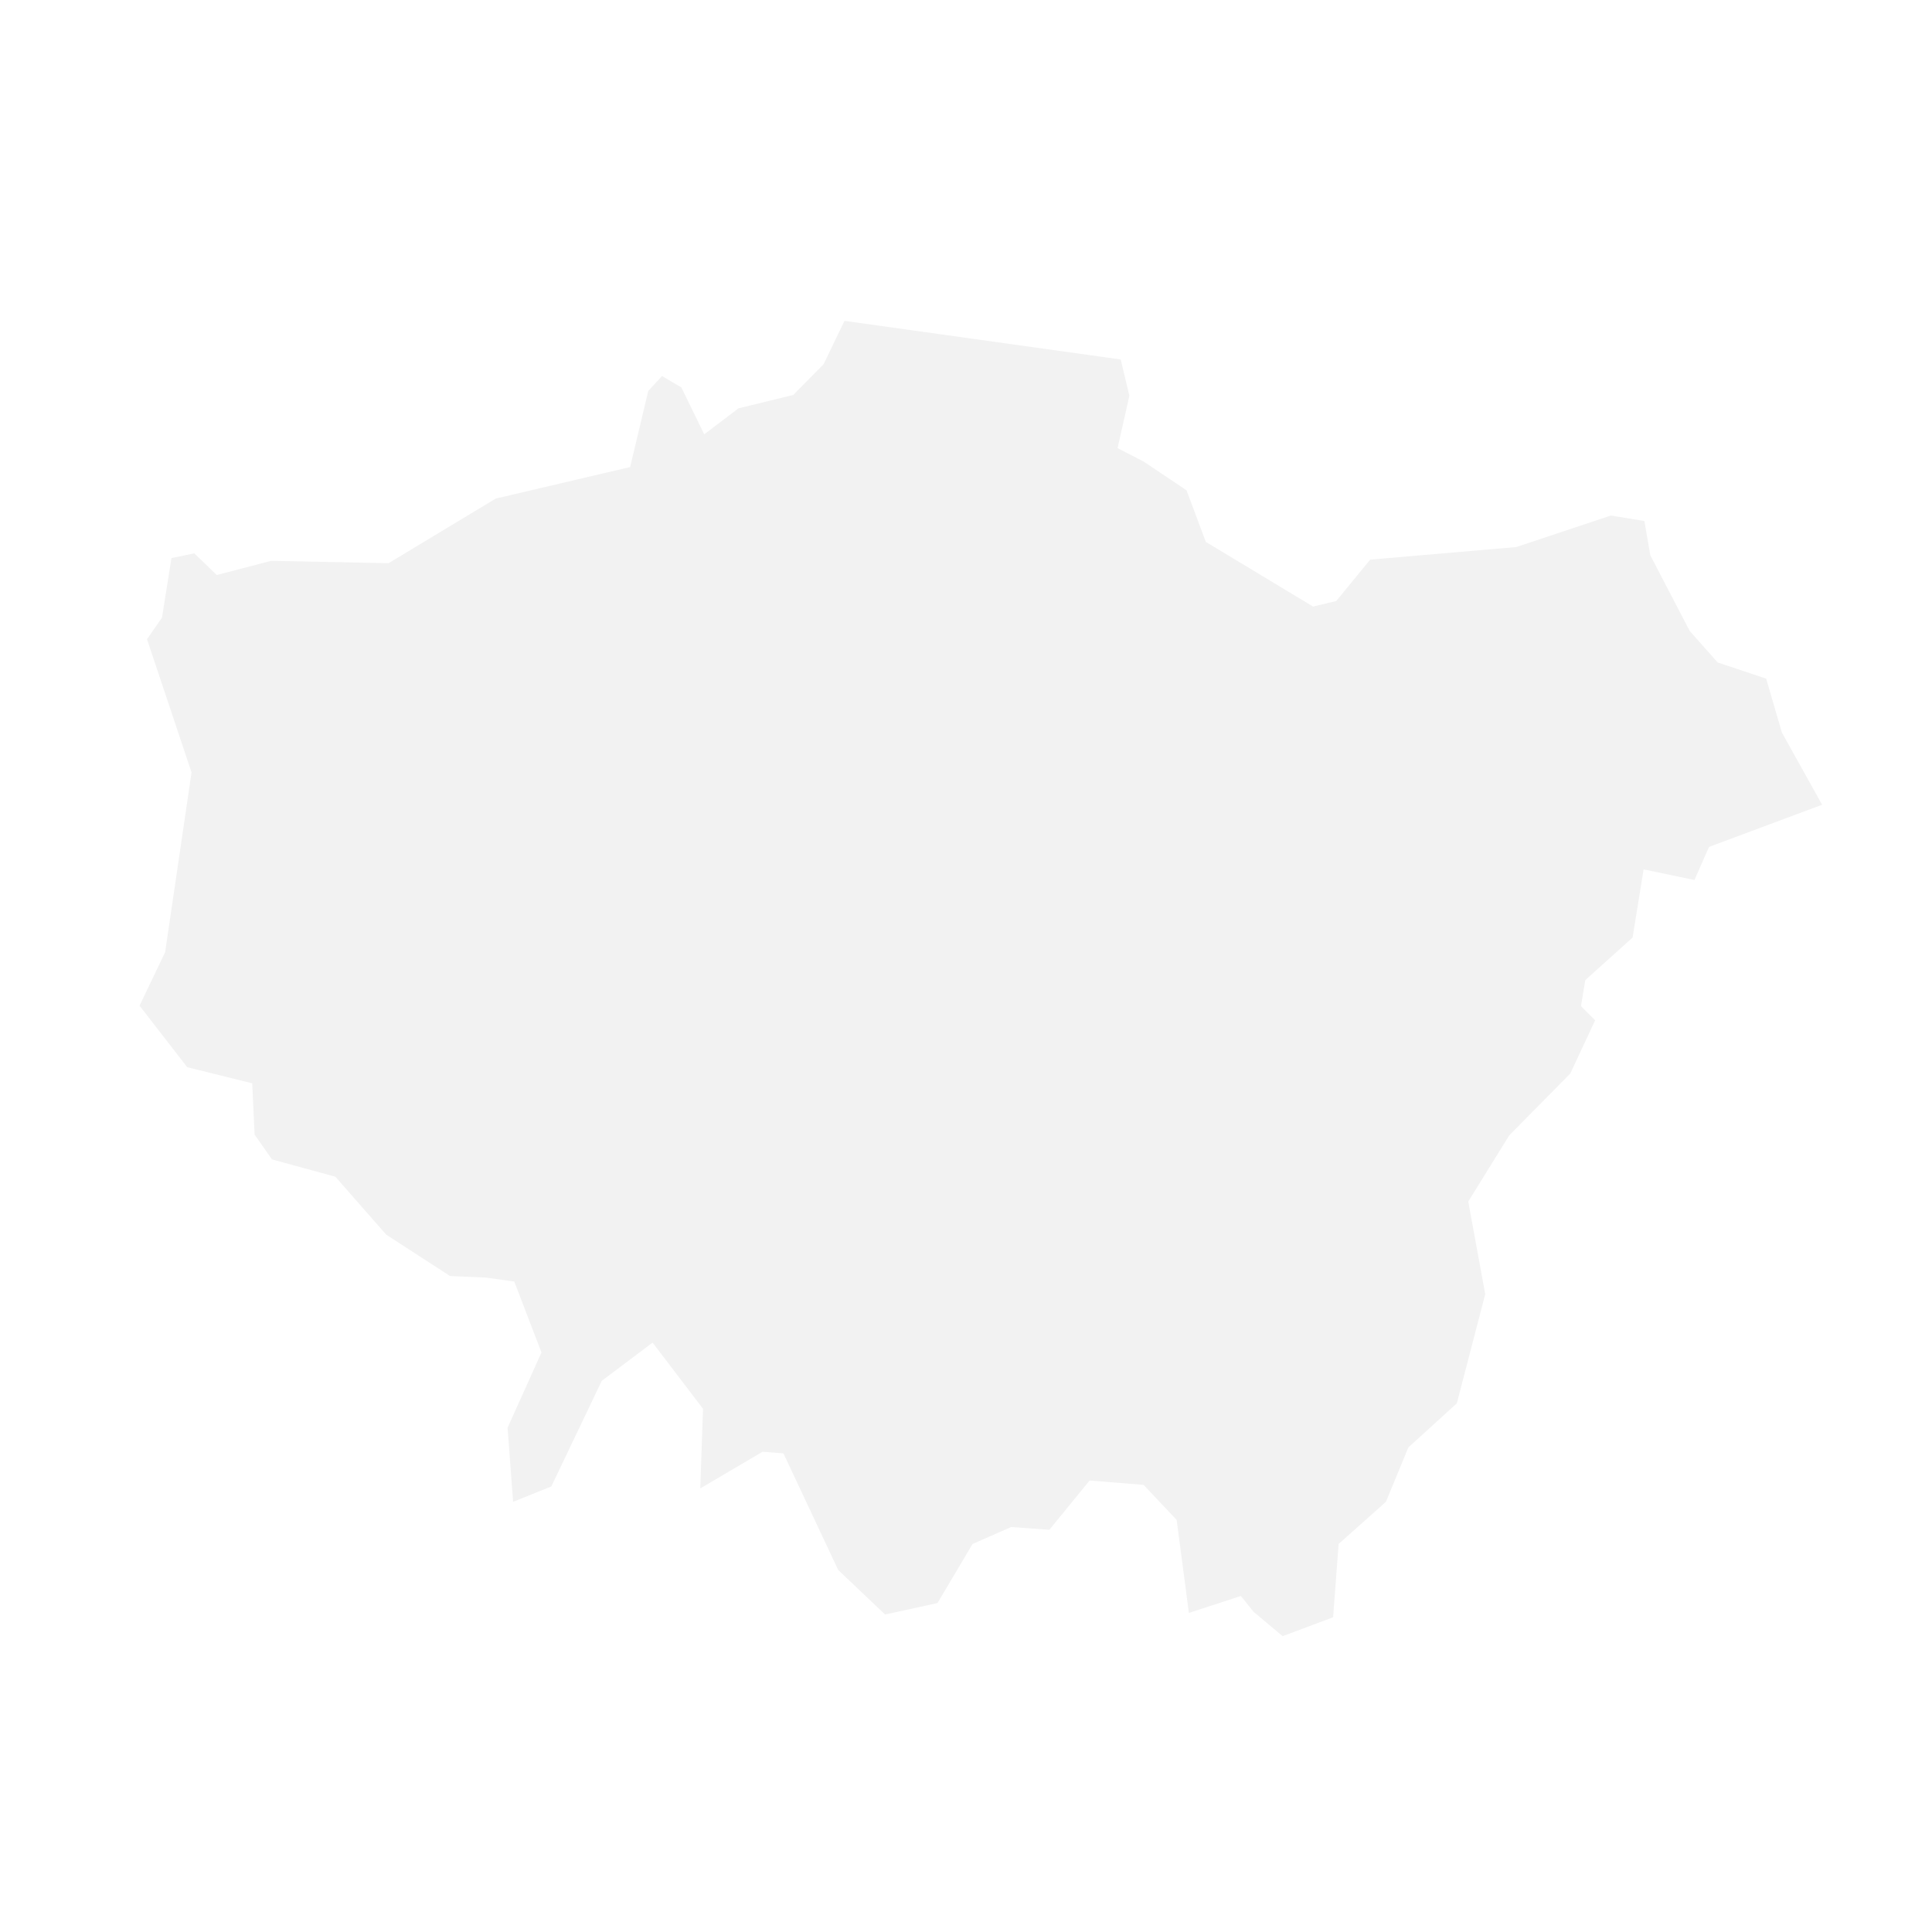
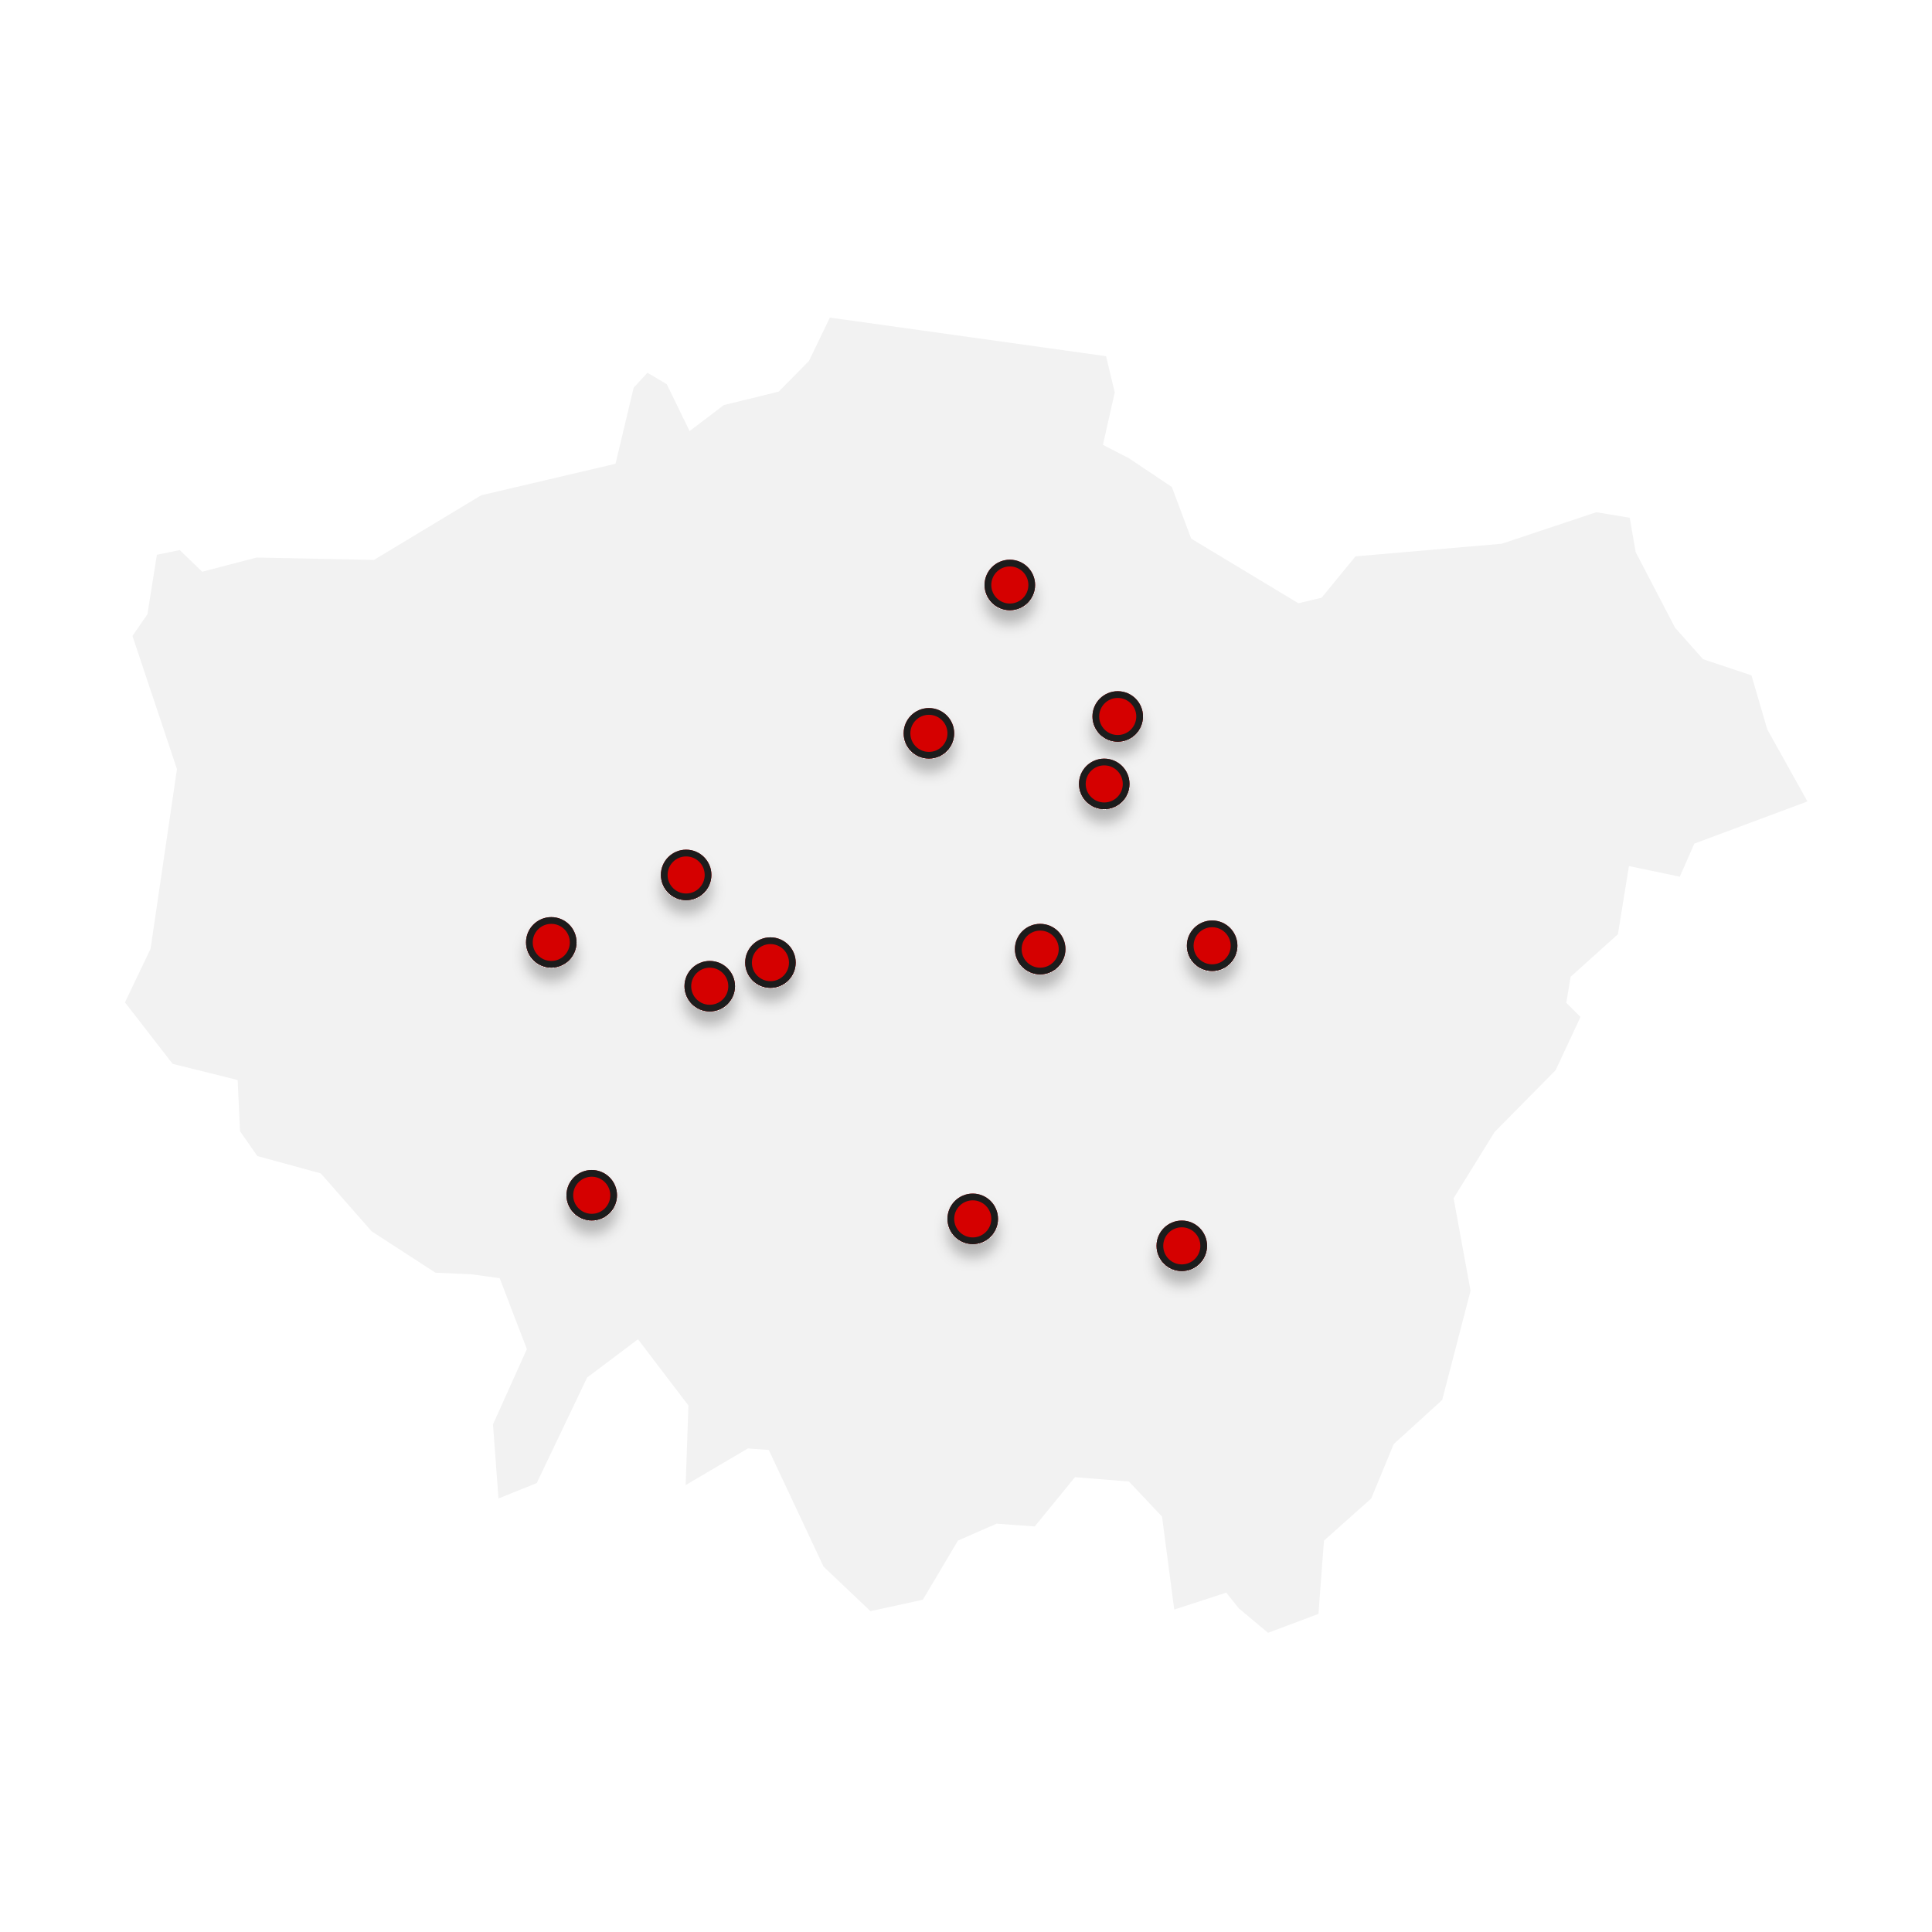
- <svg xmlns="http://www.w3.org/2000/svg" width="122" height="122" viewBox="0 0 122 122" fill="none">
-   <rect width="122" height="122" />
-   <path d="M9.284 40.366L10.23 38.998L10.827 35.241L12.27 34.942L13.688 36.311L17.122 35.415L24.537 35.564L31.306 31.483L39.791 29.493L40.935 24.69L41.806 23.745L43.026 24.466L44.469 27.427L46.633 25.785L50.092 24.939L52.008 22.998L53.327 20.261L70.77 22.7L71.317 24.989L70.571 28.298L72.213 29.144L74.925 30.961L76.145 34.22L82.913 38.301L84.381 37.953L86.521 35.34L95.752 34.544L101.724 32.553L103.839 32.902L104.212 35.066L106.701 39.844L108.467 41.834L111.528 42.855L112.523 46.264L115.061 50.817L107.92 53.48L106.999 55.57L103.789 54.898L103.093 59.203L100.107 61.89L99.833 63.532L100.729 64.428L99.161 67.787L95.304 71.694L92.716 75.874L93.787 81.721L91.995 88.614L88.934 91.401L87.516 94.835L84.53 97.497L84.182 102.125L80.997 103.319L79.155 101.777L78.359 100.781L75.075 101.851L74.303 95.979L72.213 93.764L68.804 93.491L66.266 96.601L63.852 96.427L61.414 97.497L59.199 101.229L55.89 101.951L52.929 99.139L49.47 91.774L48.151 91.674L44.22 93.989L44.394 88.962L41.209 84.782L37.999 87.196L34.814 93.864L32.401 94.835L32.052 90.157L34.192 85.404L32.475 80.925L30.684 80.676L28.419 80.577L24.388 77.964L21.178 74.306L17.172 73.212L16.077 71.644L15.928 68.409L11.822 67.389L8.812 63.507L10.429 60.123L12.096 48.777L9.284 40.366Z" fill="#F2F2F2" />
+ <svg xmlns="http://www.w3.org/2000/svg" width="573" height="573" viewBox="0 0 573 573" fill="none">
+   <path d="M39.282 188.614L43.722 182.187L46.527 164.541L53.305 163.139L59.966 169.566L76.093 165.359L110.917 166.06L142.703 146.895L182.552 137.546L187.928 114.992L192.018 110.552L197.745 113.94L204.522 127.847L214.689 120.134L230.933 116.161L239.931 107.045L246.125 94.191L328.044 105.643L330.615 116.395L327.109 131.937L334.822 135.91L347.56 144.441L353.286 159.749L385.072 178.914L391.967 177.278L402.017 165.008L445.373 161.268L473.419 151.92L483.352 153.556L485.105 163.723L496.791 186.16L505.088 195.508L519.462 200.3L524.136 216.31L536.056 237.695L502.517 250.198L498.193 260.015L483.118 256.859L479.846 277.077L465.823 289.697L464.537 297.41L468.745 301.617L461.382 317.393L443.268 335.74L431.115 355.372L436.14 382.834L427.727 415.205L413.352 428.293L406.692 444.42L392.668 456.923L391.032 478.659L376.074 484.268L367.426 477.023L363.686 472.348L348.261 477.373L344.638 449.795L334.822 439.394L318.812 438.109L306.892 452.716L295.557 451.898L284.104 456.923L273.704 474.452L258.162 477.841L244.255 464.636L228.011 430.045L221.818 429.578L203.354 440.446L204.172 416.84L189.214 397.208L174.139 408.544L159.18 439.862L147.845 444.42L146.209 422.45L156.259 400.129L148.195 379.095L139.782 377.926L129.148 377.459L110.216 365.188L95.141 348.01L76.327 342.869L71.185 335.506L70.484 320.314L51.201 315.523L37.061 297.293L44.657 281.4L52.487 228.112L39.282 188.614Z" fill="#F2F2F2" />
+   <g filter="url(#filter0_d_337_183)">
+     <circle cx="288.5" cy="361.5" r="7.5" fill="#D50000" />
+     <circle cx="288.5" cy="361.5" r="6.5" stroke="#1C1C1C" stroke-width="2" />
+   </g>
+   <g filter="url(#filter1_d_337_183)">
+     <circle cx="175.5" cy="354.5" r="7.5" fill="#D50000" />
+     <circle cx="175.5" cy="354.5" r="6.5" stroke="#1C1C1C" stroke-width="2" />
+   </g>
+   <g filter="url(#filter2_d_337_183)">
+     <circle cx="350.5" cy="369.5" r="7.5" fill="#D50000" />
+     <circle cx="350.5" cy="369.5" r="6.5" stroke="#1C1C1C" stroke-width="2" />
+   </g>
+   <g filter="url(#filter3_d_337_183)">
+     <circle cx="163.5" cy="279.5" r="7.5" fill="#D50000" />
+     <circle cx="163.5" cy="279.5" r="6.5" stroke="#1C1C1C" stroke-width="2" />
+   </g>
+   <g filter="url(#filter4_d_337_183)">
+     <circle cx="210.5" cy="292.5" r="7.5" fill="#D50000" />
+     <circle cx="210.5" cy="292.5" r="6.5" stroke="#1C1C1C" stroke-width="2" />
+   </g>
+   <g filter="url(#filter5_d_337_183)">
+     <circle cx="228.5" cy="285.5" r="7.5" fill="#D50000" />
+     <circle cx="228.5" cy="285.5" r="6.5" stroke="#1C1C1C" stroke-width="2" />
+   </g>
+   <g filter="url(#filter6_d_337_183)">
+     <circle cx="203.5" cy="259.5" r="7.5" fill="#D50000" />
+     <circle cx="203.5" cy="259.5" r="6.5" stroke="#1C1C1C" stroke-width="2" />
+   </g>
+   <g filter="url(#filter7_d_337_183)">
+     <circle cx="308.5" cy="281.5" r="7.5" fill="#D50000" />
+     <circle cx="308.5" cy="281.5" r="6.5" stroke="#1C1C1C" stroke-width="2" />
+   </g>
+   <g filter="url(#filter8_d_337_183)">
+     <circle cx="359.5" cy="280.5" r="7.5" fill="#D50000" />
+     <circle cx="359.5" cy="280.5" r="6.5" stroke="#1C1C1C" stroke-width="2" />
+   </g>
+   <g filter="url(#filter9_d_337_183)">
+     <circle cx="327.5" cy="232.5" r="7.5" fill="#D50000" />
+     <circle cx="327.5" cy="232.5" r="6.5" stroke="#1C1C1C" stroke-width="2" />
+   </g>
+   <g filter="url(#filter10_d_337_183)">
+     <circle cx="275.5" cy="217.5" r="7.5" fill="#D50000" />
+     <circle cx="275.5" cy="217.5" r="6.5" stroke="#1C1C1C" stroke-width="2" />
+   </g>
+   <g filter="url(#filter11_d_337_183)">
+     <circle cx="299.5" cy="173.5" r="7.5" fill="#D50000" />
+     <circle cx="299.5" cy="173.5" r="6.5" stroke="#1C1C1C" stroke-width="2" />
+   </g>
+   <g filter="url(#filter12_d_337_183)">
+     <circle cx="331.5" cy="212.5" r="7.5" fill="#D50000" />
+     <circle cx="331.5" cy="212.5" r="6.5" stroke="#1C1C1C" stroke-width="2" />
+   </g>
+   <defs>
+     <filter id="filter0_d_337_183" x="277" y="354" width="23" height="23" filterUnits="userSpaceOnUse" color-interpolation-filters="sRGB">
+       <feFlood flood-opacity="0" result="BackgroundImageFix" />
+       <feColorMatrix in="SourceAlpha" type="matrix" values="0 0 0 0 0 0 0 0 0 0 0 0 0 0 0 0 0 0 127 0" result="hardAlpha" />
+       <feOffset dy="4" />
+       <feGaussianBlur stdDeviation="2" />
+       <feComposite in2="hardAlpha" operator="out" />
+       <feColorMatrix type="matrix" values="0 0 0 0 0 0 0 0 0 0 0 0 0 0 0 0 0 0 0.25 0" />
+       <feBlend mode="normal" in2="BackgroundImageFix" result="effect1_dropShadow_337_183" />
+       <feBlend mode="normal" in="SourceGraphic" in2="effect1_dropShadow_337_183" result="shape" />
+     </filter>
+     <filter id="filter1_d_337_183" x="164" y="347" width="23" height="23" filterUnits="userSpaceOnUse" color-interpolation-filters="sRGB">
+       <feFlood flood-opacity="0" result="BackgroundImageFix" />
+       <feColorMatrix in="SourceAlpha" type="matrix" values="0 0 0 0 0 0 0 0 0 0 0 0 0 0 0 0 0 0 127 0" result="hardAlpha" />
+       <feOffset dy="4" />
+       <feGaussianBlur stdDeviation="2" />
+       <feComposite in2="hardAlpha" operator="out" />
+       <feColorMatrix type="matrix" values="0 0 0 0 0 0 0 0 0 0 0 0 0 0 0 0 0 0 0.25 0" />
+       <feBlend mode="normal" in2="BackgroundImageFix" result="effect1_dropShadow_337_183" />
+       <feBlend mode="normal" in="SourceGraphic" in2="effect1_dropShadow_337_183" result="shape" />
+     </filter>
+     <filter id="filter2_d_337_183" x="339" y="362" width="23" height="23" filterUnits="userSpaceOnUse" color-interpolation-filters="sRGB">
+       <feFlood flood-opacity="0" result="BackgroundImageFix" />
+       <feColorMatrix in="SourceAlpha" type="matrix" values="0 0 0 0 0 0 0 0 0 0 0 0 0 0 0 0 0 0 127 0" result="hardAlpha" />
+       <feOffset dy="4" />
+       <feGaussianBlur stdDeviation="2" />
+       <feComposite in2="hardAlpha" operator="out" />
+       <feColorMatrix type="matrix" values="0 0 0 0 0 0 0 0 0 0 0 0 0 0 0 0 0 0 0.25 0" />
+       <feBlend mode="normal" in2="BackgroundImageFix" result="effect1_dropShadow_337_183" />
+       <feBlend mode="normal" in="SourceGraphic" in2="effect1_dropShadow_337_183" result="shape" />
+     </filter>
+     <filter id="filter3_d_337_183" x="152" y="272" width="23" height="23" filterUnits="userSpaceOnUse" color-interpolation-filters="sRGB">
+       <feFlood flood-opacity="0" result="BackgroundImageFix" />
+       <feColorMatrix in="SourceAlpha" type="matrix" values="0 0 0 0 0 0 0 0 0 0 0 0 0 0 0 0 0 0 127 0" result="hardAlpha" />
+       <feOffset dy="4" />
+       <feGaussianBlur stdDeviation="2" />
+       <feComposite in2="hardAlpha" operator="out" />
+       <feColorMatrix type="matrix" values="0 0 0 0 0 0 0 0 0 0 0 0 0 0 0 0 0 0 0.25 0" />
+       <feBlend mode="normal" in2="BackgroundImageFix" result="effect1_dropShadow_337_183" />
+       <feBlend mode="normal" in="SourceGraphic" in2="effect1_dropShadow_337_183" result="shape" />
+     </filter>
+     <filter id="filter4_d_337_183" x="199" y="285" width="23" height="23" filterUnits="userSpaceOnUse" color-interpolation-filters="sRGB">
+       <feFlood flood-opacity="0" result="BackgroundImageFix" />
+       <feColorMatrix in="SourceAlpha" type="matrix" values="0 0 0 0 0 0 0 0 0 0 0 0 0 0 0 0 0 0 127 0" result="hardAlpha" />
+       <feOffset dy="4" />
+       <feGaussianBlur stdDeviation="2" />
+       <feComposite in2="hardAlpha" operator="out" />
+       <feColorMatrix type="matrix" values="0 0 0 0 0 0 0 0 0 0 0 0 0 0 0 0 0 0 0.25 0" />
+       <feBlend mode="normal" in2="BackgroundImageFix" result="effect1_dropShadow_337_183" />
+       <feBlend mode="normal" in="SourceGraphic" in2="effect1_dropShadow_337_183" result="shape" />
+     </filter>
+     <filter id="filter5_d_337_183" x="217" y="278" width="23" height="23" filterUnits="userSpaceOnUse" color-interpolation-filters="sRGB">
+       <feFlood flood-opacity="0" result="BackgroundImageFix" />
+       <feColorMatrix in="SourceAlpha" type="matrix" values="0 0 0 0 0 0 0 0 0 0 0 0 0 0 0 0 0 0 127 0" result="hardAlpha" />
+       <feOffset dy="4" />
+       <feGaussianBlur stdDeviation="2" />
+       <feComposite in2="hardAlpha" operator="out" />
+       <feColorMatrix type="matrix" values="0 0 0 0 0 0 0 0 0 0 0 0 0 0 0 0 0 0 0.25 0" />
+       <feBlend mode="normal" in2="BackgroundImageFix" result="effect1_dropShadow_337_183" />
+       <feBlend mode="normal" in="SourceGraphic" in2="effect1_dropShadow_337_183" result="shape" />
+     </filter>
+     <filter id="filter6_d_337_183" x="192" y="252" width="23" height="23" filterUnits="userSpaceOnUse" color-interpolation-filters="sRGB">
+       <feFlood flood-opacity="0" result="BackgroundImageFix" />
+       <feColorMatrix in="SourceAlpha" type="matrix" values="0 0 0 0 0 0 0 0 0 0 0 0 0 0 0 0 0 0 127 0" result="hardAlpha" />
+       <feOffset dy="4" />
+       <feGaussianBlur stdDeviation="2" />
+       <feComposite in2="hardAlpha" operator="out" />
+       <feColorMatrix type="matrix" values="0 0 0 0 0 0 0 0 0 0 0 0 0 0 0 0 0 0 0.25 0" />
+       <feBlend mode="normal" in2="BackgroundImageFix" result="effect1_dropShadow_337_183" />
+       <feBlend mode="normal" in="SourceGraphic" in2="effect1_dropShadow_337_183" result="shape" />
+     </filter>
+     <filter id="filter7_d_337_183" x="297" y="274" width="23" height="23" filterUnits="userSpaceOnUse" color-interpolation-filters="sRGB">
+       <feFlood flood-opacity="0" result="BackgroundImageFix" />
+       <feColorMatrix in="SourceAlpha" type="matrix" values="0 0 0 0 0 0 0 0 0 0 0 0 0 0 0 0 0 0 127 0" result="hardAlpha" />
+       <feOffset dy="4" />
+       <feGaussianBlur stdDeviation="2" />
+       <feComposite in2="hardAlpha" operator="out" />
+       <feColorMatrix type="matrix" values="0 0 0 0 0 0 0 0 0 0 0 0 0 0 0 0 0 0 0.25 0" />
+       <feBlend mode="normal" in2="BackgroundImageFix" result="effect1_dropShadow_337_183" />
+       <feBlend mode="normal" in="SourceGraphic" in2="effect1_dropShadow_337_183" result="shape" />
+     </filter>
+     <filter id="filter8_d_337_183" x="348" y="273" width="23" height="23" filterUnits="userSpaceOnUse" color-interpolation-filters="sRGB">
+       <feFlood flood-opacity="0" result="BackgroundImageFix" />
+       <feColorMatrix in="SourceAlpha" type="matrix" values="0 0 0 0 0 0 0 0 0 0 0 0 0 0 0 0 0 0 127 0" result="hardAlpha" />
+       <feOffset dy="4" />
+       <feGaussianBlur stdDeviation="2" />
+       <feComposite in2="hardAlpha" operator="out" />
+       <feColorMatrix type="matrix" values="0 0 0 0 0 0 0 0 0 0 0 0 0 0 0 0 0 0 0.25 0" />
+       <feBlend mode="normal" in2="BackgroundImageFix" result="effect1_dropShadow_337_183" />
+       <feBlend mode="normal" in="SourceGraphic" in2="effect1_dropShadow_337_183" result="shape" />
+     </filter>
+     <filter id="filter9_d_337_183" x="316" y="225" width="23" height="23" filterUnits="userSpaceOnUse" color-interpolation-filters="sRGB">
+       <feFlood flood-opacity="0" result="BackgroundImageFix" />
+       <feColorMatrix in="SourceAlpha" type="matrix" values="0 0 0 0 0 0 0 0 0 0 0 0 0 0 0 0 0 0 127 0" result="hardAlpha" />
+       <feOffset dy="4" />
+       <feGaussianBlur stdDeviation="2" />
+       <feComposite in2="hardAlpha" operator="out" />
+       <feColorMatrix type="matrix" values="0 0 0 0 0 0 0 0 0 0 0 0 0 0 0 0 0 0 0.25 0" />
+       <feBlend mode="normal" in2="BackgroundImageFix" result="effect1_dropShadow_337_183" />
+       <feBlend mode="normal" in="SourceGraphic" in2="effect1_dropShadow_337_183" result="shape" />
+     </filter>
+     <filter id="filter10_d_337_183" x="264" y="210" width="23" height="23" filterUnits="userSpaceOnUse" color-interpolation-filters="sRGB">
+       <feFlood flood-opacity="0" result="BackgroundImageFix" />
+       <feColorMatrix in="SourceAlpha" type="matrix" values="0 0 0 0 0 0 0 0 0 0 0 0 0 0 0 0 0 0 127 0" result="hardAlpha" />
+       <feOffset dy="4" />
+       <feGaussianBlur stdDeviation="2" />
+       <feComposite in2="hardAlpha" operator="out" />
+       <feColorMatrix type="matrix" values="0 0 0 0 0 0 0 0 0 0 0 0 0 0 0 0 0 0 0.25 0" />
+       <feBlend mode="normal" in2="BackgroundImageFix" result="effect1_dropShadow_337_183" />
+       <feBlend mode="normal" in="SourceGraphic" in2="effect1_dropShadow_337_183" result="shape" />
+     </filter>
+     <filter id="filter11_d_337_183" x="288" y="166" width="23" height="23" filterUnits="userSpaceOnUse" color-interpolation-filters="sRGB">
+       <feFlood flood-opacity="0" result="BackgroundImageFix" />
+       <feColorMatrix in="SourceAlpha" type="matrix" values="0 0 0 0 0 0 0 0 0 0 0 0 0 0 0 0 0 0 127 0" result="hardAlpha" />
+       <feOffset dy="4" />
+       <feGaussianBlur stdDeviation="2" />
+       <feComposite in2="hardAlpha" operator="out" />
+       <feColorMatrix type="matrix" values="0 0 0 0 0 0 0 0 0 0 0 0 0 0 0 0 0 0 0.25 0" />
+       <feBlend mode="normal" in2="BackgroundImageFix" result="effect1_dropShadow_337_183" />
+       <feBlend mode="normal" in="SourceGraphic" in2="effect1_dropShadow_337_183" result="shape" />
+     </filter>
+     <filter id="filter12_d_337_183" x="320" y="205" width="23" height="23" filterUnits="userSpaceOnUse" color-interpolation-filters="sRGB">
+       <feFlood flood-opacity="0" result="BackgroundImageFix" />
+       <feColorMatrix in="SourceAlpha" type="matrix" values="0 0 0 0 0 0 0 0 0 0 0 0 0 0 0 0 0 0 127 0" result="hardAlpha" />
+       <feOffset dy="4" />
+       <feGaussianBlur stdDeviation="2" />
+       <feComposite in2="hardAlpha" operator="out" />
+       <feColorMatrix type="matrix" values="0 0 0 0 0 0 0 0 0 0 0 0 0 0 0 0 0 0 0.25 0" />
+       <feBlend mode="normal" in2="BackgroundImageFix" result="effect1_dropShadow_337_183" />
+       <feBlend mode="normal" in="SourceGraphic" in2="effect1_dropShadow_337_183" result="shape" />
+     </filter>
+   </defs>
</svg>
